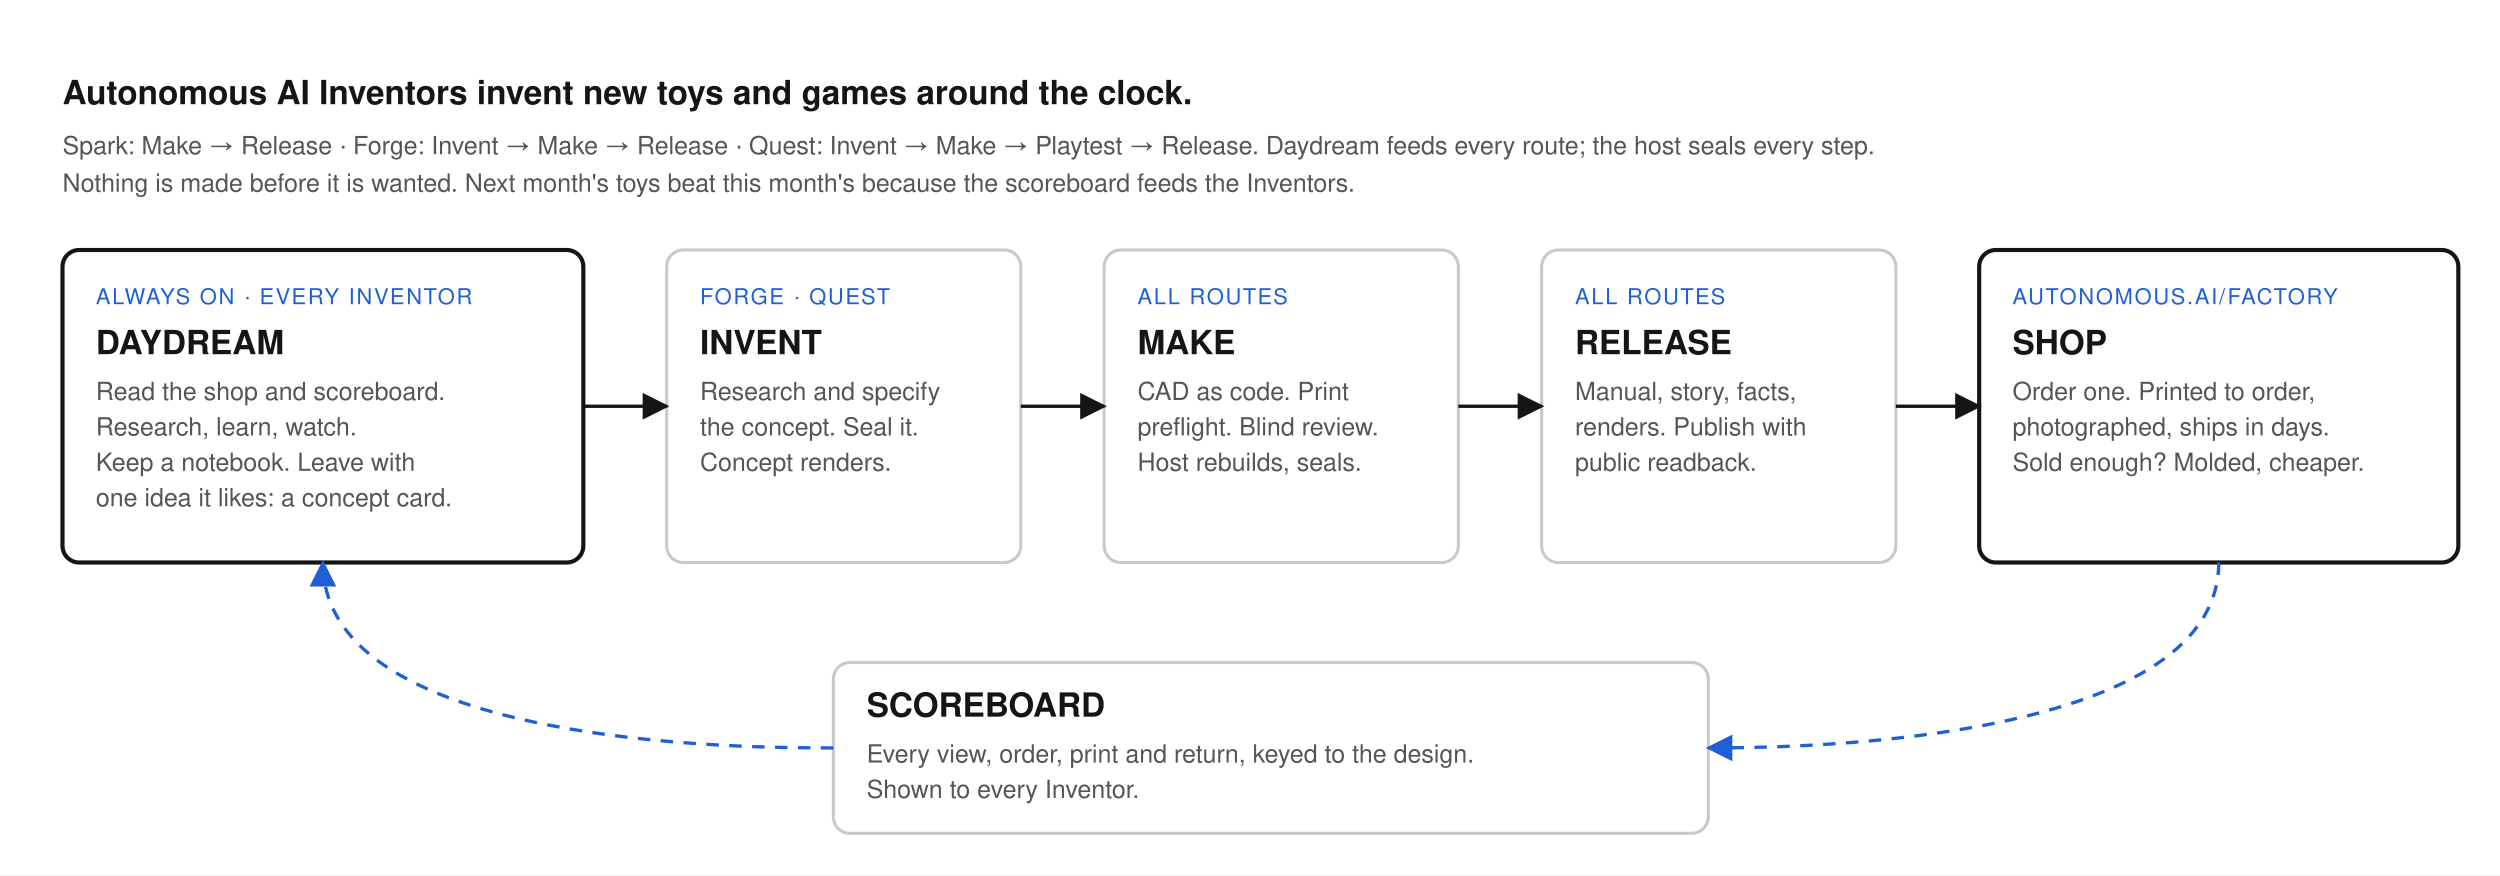
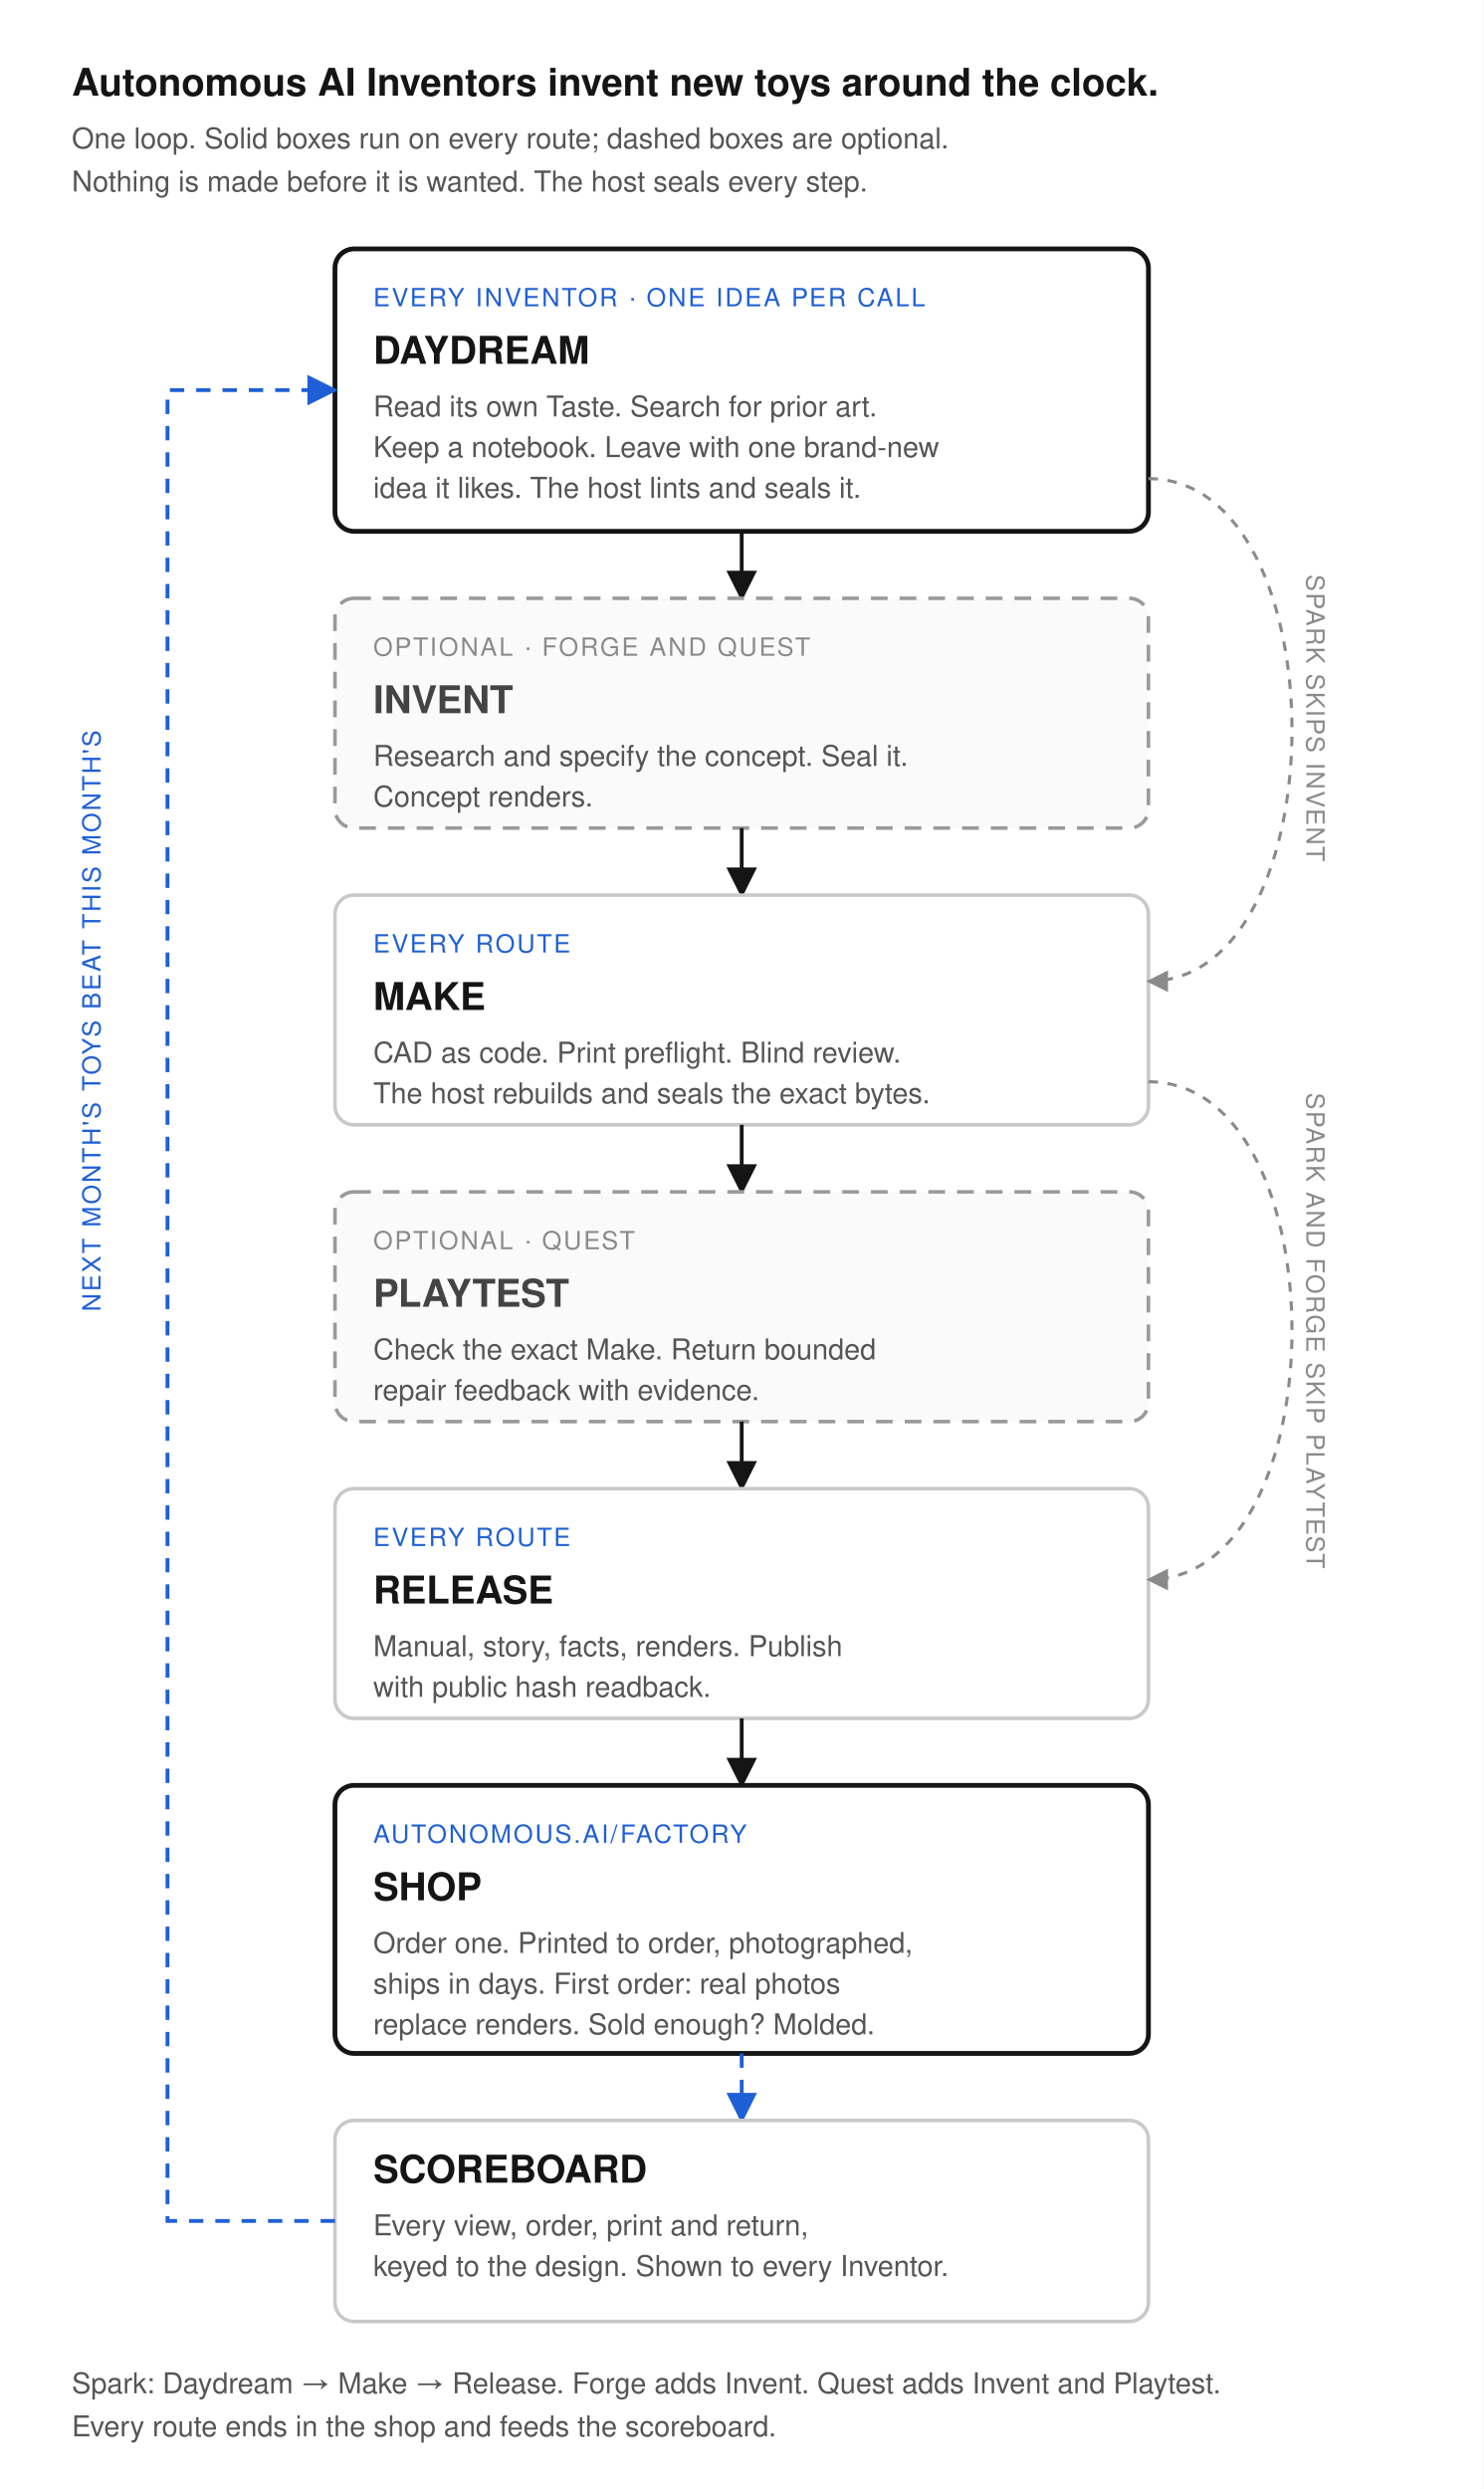
- <svg xmlns="http://www.w3.org/2000/svg" viewBox="0 0 1200 420" role="img" aria-labelledby="title description">
+ <svg xmlns="http://www.w3.org/2000/svg" viewBox="0 0 620 1040" role="img" aria-labelledby="title description">
  <defs>
    <marker id="arrow" viewBox="0 0 10 10" refX="9" refY="5" markerWidth="8" markerHeight="8" orient="auto-start-reverse">
      <path d="M0 0 L10 5 L0 10 z" fill="#151515" />
    </marker>
    <marker id="arrowsoft" viewBox="0 0 10 10" refX="9" refY="5" markerWidth="8" markerHeight="8" orient="auto-start-reverse">
      <path d="M0 0 L10 5 L0 10 z" fill="#1f5fd6" />
    </marker>
+     <marker id="arrowgray" viewBox="0 0 10 10" refX="9" refY="5" markerWidth="7" markerHeight="7" orient="auto-start-reverse">
+       <path d="M0 0 L10 5 L0 10 z" fill="#8a8a8a" />
+     </marker>
    <style>
      .box { fill: #ffffff; stroke: #c9c9c9; stroke-width: 1.5; }
      .box.strong { stroke: #151515; stroke-width: 2; }
+       .box.optional { stroke: #9a9a9a; stroke-width: 1.5; stroke-dasharray: 7 5; fill: #fafafa; }
      .h { font: 700 16px -apple-system, "Segoe UI", Helvetica, Arial, sans-serif; fill: #151515; }
+       .h.optional { fill: #444; }
      .t { font: 400 12px -apple-system, "Segoe UI", Helvetica, Arial, sans-serif; fill: #555; }
      .k { font: 500 10.5px -apple-system, "Segoe UI", Helvetica, Arial, sans-serif; fill: #1f5fd6; letter-spacing: 0.08em; }
+       .k.optional { fill: #8a8a8a; }
      .line { stroke: #151515; stroke-width: 1.6; fill: none; }
      .loop { stroke: #1f5fd6; stroke-width: 1.6; fill: none; stroke-dasharray: 6 5; }
+       .skip { stroke: #8a8a8a; stroke-width: 1.3; fill: none; stroke-dasharray: 4 4; }
+       .skiplabel { font: 500 10.5px -apple-system, "Segoe UI", Helvetica, Arial, sans-serif; fill: #8a8a8a; letter-spacing: 0.06em; }
      .note { font: 400 12px -apple-system, "Segoe UI", Helvetica, Arial, sans-serif; fill: #555; }
    </style>
  </defs>
-   <rect x="0" y="0" width="1200" height="420" fill="#ffffff" />
-   <text class="h" x="30" y="50">Autonomous AI Inventors invent new toys and games around the clock.</text>
-   <text class="note" x="30" y="74">Spark: Make → Release · Forge: Invent → Make → Release · Quest: Invent → Make → Playtest → Release. Daydream feeds every route; the host seals every step.</text>
-   <text class="note" x="30" y="92">Nothing is made before it is wanted. Next month's toys beat this month's because the scoreboard feeds the Inventors.</text>
-   <rect class="box strong" x="30" y="120" width="250" height="150" rx="8" />
-   <text class="k" x="46" y="146">ALWAYS ON · EVERY INVENTOR</text>
-   <text class="h" x="46" y="170">DAYDREAM</text>
-   <text class="t" x="46" y="192">Read the shop and scoreboard.</text>
-   <text class="t" x="46" y="209">Research, learn, watch.</text>
-   <text class="t" x="46" y="226">Keep a notebook. Leave with</text>
-   <text class="t" x="46" y="243">one idea it likes: a concept card.</text>
-   <rect class="box" x="320" y="120" width="170" height="150" rx="8" />
-   <text class="k" x="336" y="146">FORGE · QUEST</text>
-   <text class="h" x="336" y="170">INVENT</text>
-   <text class="t" x="336" y="192">Research and specify</text>
-   <text class="t" x="336" y="209">the concept. Seal it.</text>
-   <text class="t" x="336" y="226">Concept renders.</text>
-   <rect class="box" x="530" y="120" width="170" height="150" rx="8" />
-   <text class="k" x="546" y="146">ALL ROUTES</text>
-   <text class="h" x="546" y="170">MAKE</text>
-   <text class="t" x="546" y="192">CAD as code. Print</text>
-   <text class="t" x="546" y="209">preflight. Blind review.</text>
-   <text class="t" x="546" y="226">Host rebuilds, seals.</text>
-   <rect class="box" x="740" y="120" width="170" height="150" rx="8" />
-   <text class="k" x="756" y="146">ALL ROUTES</text>
-   <text class="h" x="756" y="170">RELEASE</text>
-   <text class="t" x="756" y="192">Manual, story, facts,</text>
-   <text class="t" x="756" y="209">renders. Publish with</text>
-   <text class="t" x="756" y="226">public readback.</text>
-   <rect class="box strong" x="950" y="120" width="230" height="150" rx="8" />
-   <text class="k" x="966" y="146">AUTONOMOUS.AI/FACTORY</text>
-   <text class="h" x="966" y="170">SHOP</text>
-   <text class="t" x="966" y="192">Order one. Printed to order,</text>
-   <text class="t" x="966" y="209">photographed, ships in days.</text>
-   <text class="t" x="966" y="226">Sold enough? Molded, cheaper.</text>
-   <path class="line" d="M280 195 L320 195" marker-end="url(#arrow)" />
-   <path class="line" d="M490 195 L530 195" marker-end="url(#arrow)" />
-   <path class="line" d="M700 195 L740 195" marker-end="url(#arrow)" />
-   <path class="line" d="M910 195 L950 195" marker-end="url(#arrow)" />
-   <rect class="box" x="400" y="318" width="420" height="82" rx="8" />
-   <text class="h" x="416" y="344">SCOREBOARD</text>
-   <text class="t" x="416" y="366">Every view, order, print and return, keyed to the design.</text>
-   <text class="t" x="416" y="383">Shown to every Inventor.</text>
-   <path class="loop" d="M1065 270 C 1065 359, 850 359, 820 359" marker-end="url(#arrowsoft)" />
-   <path class="loop" d="M400 359 C 360 359, 155 359, 155 270" marker-end="url(#arrowsoft)" />
+   <rect x="0" y="0" width="620" height="1040" fill="#ffffff" />
+   <text class="h" x="30" y="40">Autonomous AI Inventors invent new toys around the clock.</text>
+   <text class="note" x="30" y="62">One loop. Solid boxes run on every route; dashed boxes are optional.</text>
+   <text class="note" x="30" y="80">Nothing is made before it is wanted. The host seals every step.</text>
+   <rect class="box strong" x="140" y="104" width="340" height="118" rx="8" />
+   <text class="k" x="156" y="128">EVERY INVENTOR · ONE IDEA PER CALL</text>
+   <text class="h" x="156" y="152">DAYDREAM</text>
+   <text class="t" x="156" y="174">Read its own Taste. Search for prior art.</text>
+   <text class="t" x="156" y="191">Keep a notebook. Leave with one brand-new</text>
+   <text class="t" x="156" y="208">idea it likes. The host lints and seals it.</text>
+   <path class="line" d="M310 222 L310 250" marker-end="url(#arrow)" />
+   <rect class="box optional" x="140" y="250" width="340" height="96" rx="8" />
+   <text class="k optional" x="156" y="274">OPTIONAL · FORGE AND QUEST</text>
+   <text class="h optional" x="156" y="298">INVENT</text>
+   <text class="t" x="156" y="320">Research and specify the concept. Seal it.</text>
+   <text class="t" x="156" y="337">Concept renders.</text>
+   <path class="line" d="M310 346 L310 374" marker-end="url(#arrow)" />
+   <rect class="box" x="140" y="374" width="340" height="96" rx="8" />
+   <text class="k" x="156" y="398">EVERY ROUTE</text>
+   <text class="h" x="156" y="422">MAKE</text>
+   <text class="t" x="156" y="444">CAD as code. Print preflight. Blind review.</text>
+   <text class="t" x="156" y="461">The host rebuilds and seals the exact bytes.</text>
+   <path class="line" d="M310 470 L310 498" marker-end="url(#arrow)" />
+   <rect class="box optional" x="140" y="498" width="340" height="96" rx="8" />
+   <text class="k optional" x="156" y="522">OPTIONAL · QUEST</text>
+   <text class="h optional" x="156" y="546">PLAYTEST</text>
+   <text class="t" x="156" y="568">Check the exact Make. Return bounded</text>
+   <text class="t" x="156" y="585">repair feedback with evidence.</text>
+   <path class="line" d="M310 594 L310 622" marker-end="url(#arrow)" />
+   <rect class="box" x="140" y="622" width="340" height="96" rx="8" />
+   <text class="k" x="156" y="646">EVERY ROUTE</text>
+   <text class="h" x="156" y="670">RELEASE</text>
+   <text class="t" x="156" y="692">Manual, story, facts, renders. Publish</text>
+   <text class="t" x="156" y="709">with public hash readback.</text>
+   <path class="line" d="M310 718 L310 746" marker-end="url(#arrow)" />
+   <rect class="box strong" x="140" y="746" width="340" height="112" rx="8" />
+   <text class="k" x="156" y="770">AUTONOMOUS.AI/FACTORY</text>
+   <text class="h" x="156" y="794">SHOP</text>
+   <text class="t" x="156" y="816">Order one. Printed to order, photographed,</text>
+   <text class="t" x="156" y="833">ships in days. First order: real photos</text>
+   <text class="t" x="156" y="850">replace renders. Sold enough? Molded.</text>
+   <path class="loop" d="M310 858 L310 886" marker-end="url(#arrowsoft)" />
+   <rect class="box" x="140" y="886" width="340" height="84" rx="8" />
+   <text class="h" x="156" y="912">SCOREBOARD</text>
+   <text class="t" x="156" y="934">Every view, order, print and return,</text>
+   <text class="t" x="156" y="951">keyed to the design. Shown to every Inventor.</text>
+   <path class="loop" d="M140 928 L70 928 L70 163 L140 163" marker-end="url(#arrowsoft)" />
+   <text class="k" x="42" y="548" transform="rotate(-90 42 548)">NEXT MONTH'S TOYS BEAT THIS MONTH'S</text>
+   <path class="skip" d="M480 200 C 560 200, 560 410, 480 410" marker-end="url(#arrowgray)" />
+   <text class="skiplabel" x="546" y="300" text-anchor="middle" transform="rotate(90 546 300)">SPARK SKIPS INVENT</text>
+   <path class="skip" d="M480 452 C 560 452, 560 660, 480 660" marker-end="url(#arrowgray)" />
+   <text class="skiplabel" x="546" y="556" text-anchor="middle" transform="rotate(90 546 556)">SPARK AND FORGE SKIP PLAYTEST</text>
+   <text class="note" x="30" y="1000">Spark: Daydream → Make → Release. Forge adds Invent. Quest adds Invent and Playtest.</text>
+   <text class="note" x="30" y="1018">Every route ends in the shop and feeds the scoreboard.</text>
</svg>
